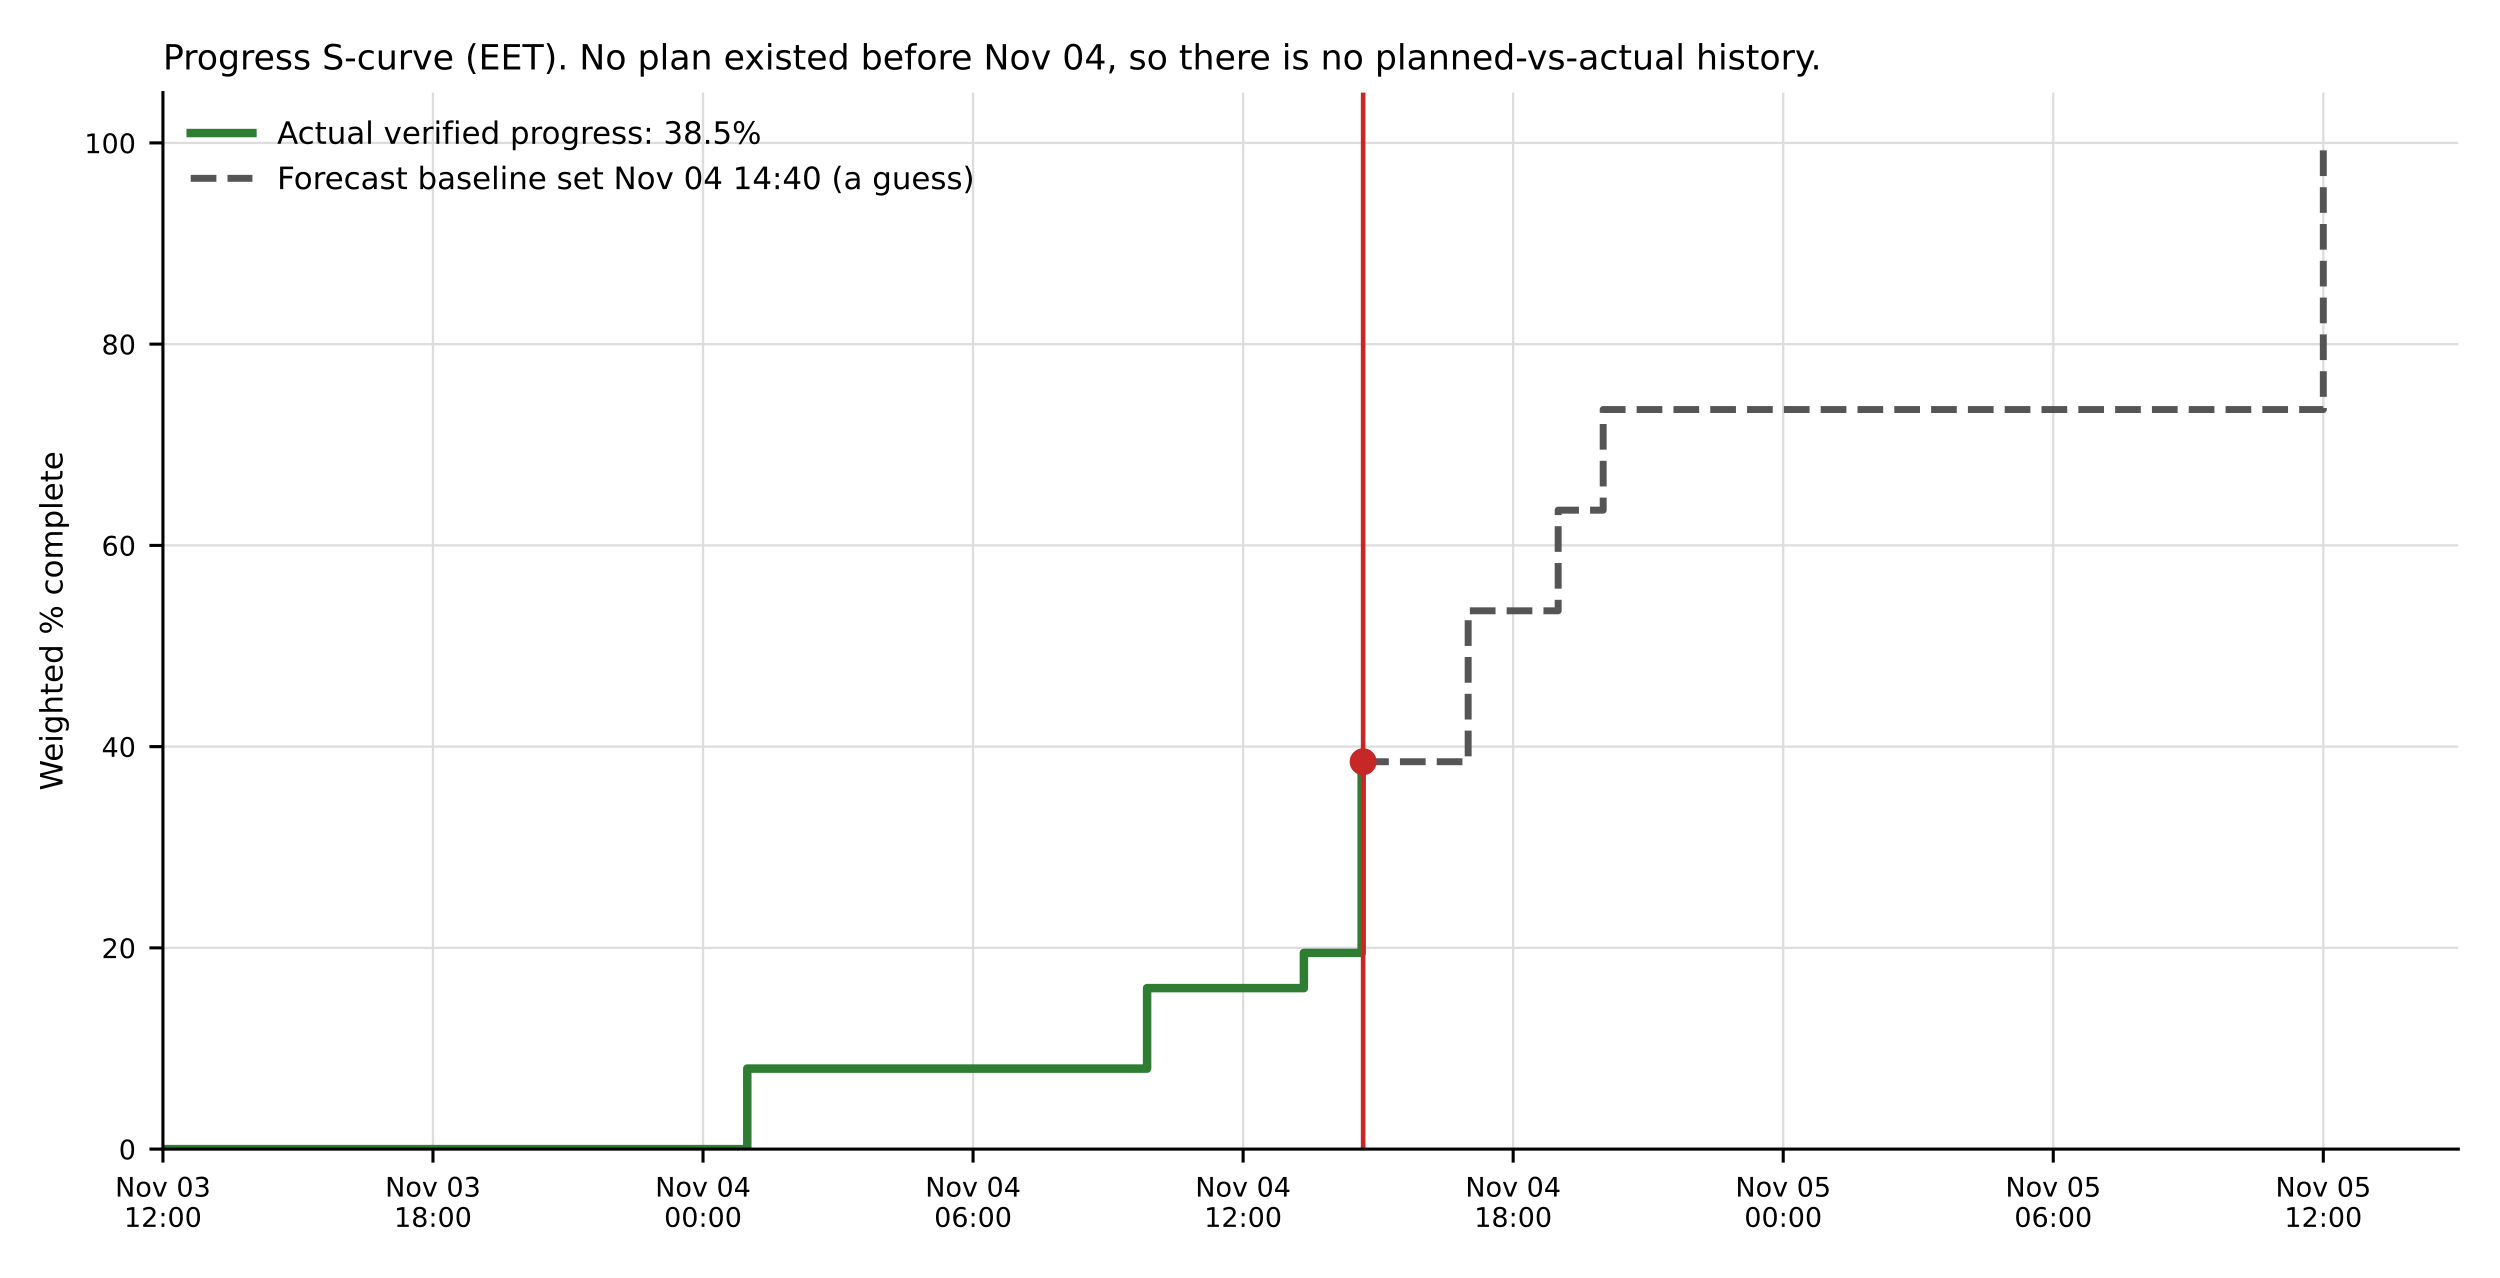
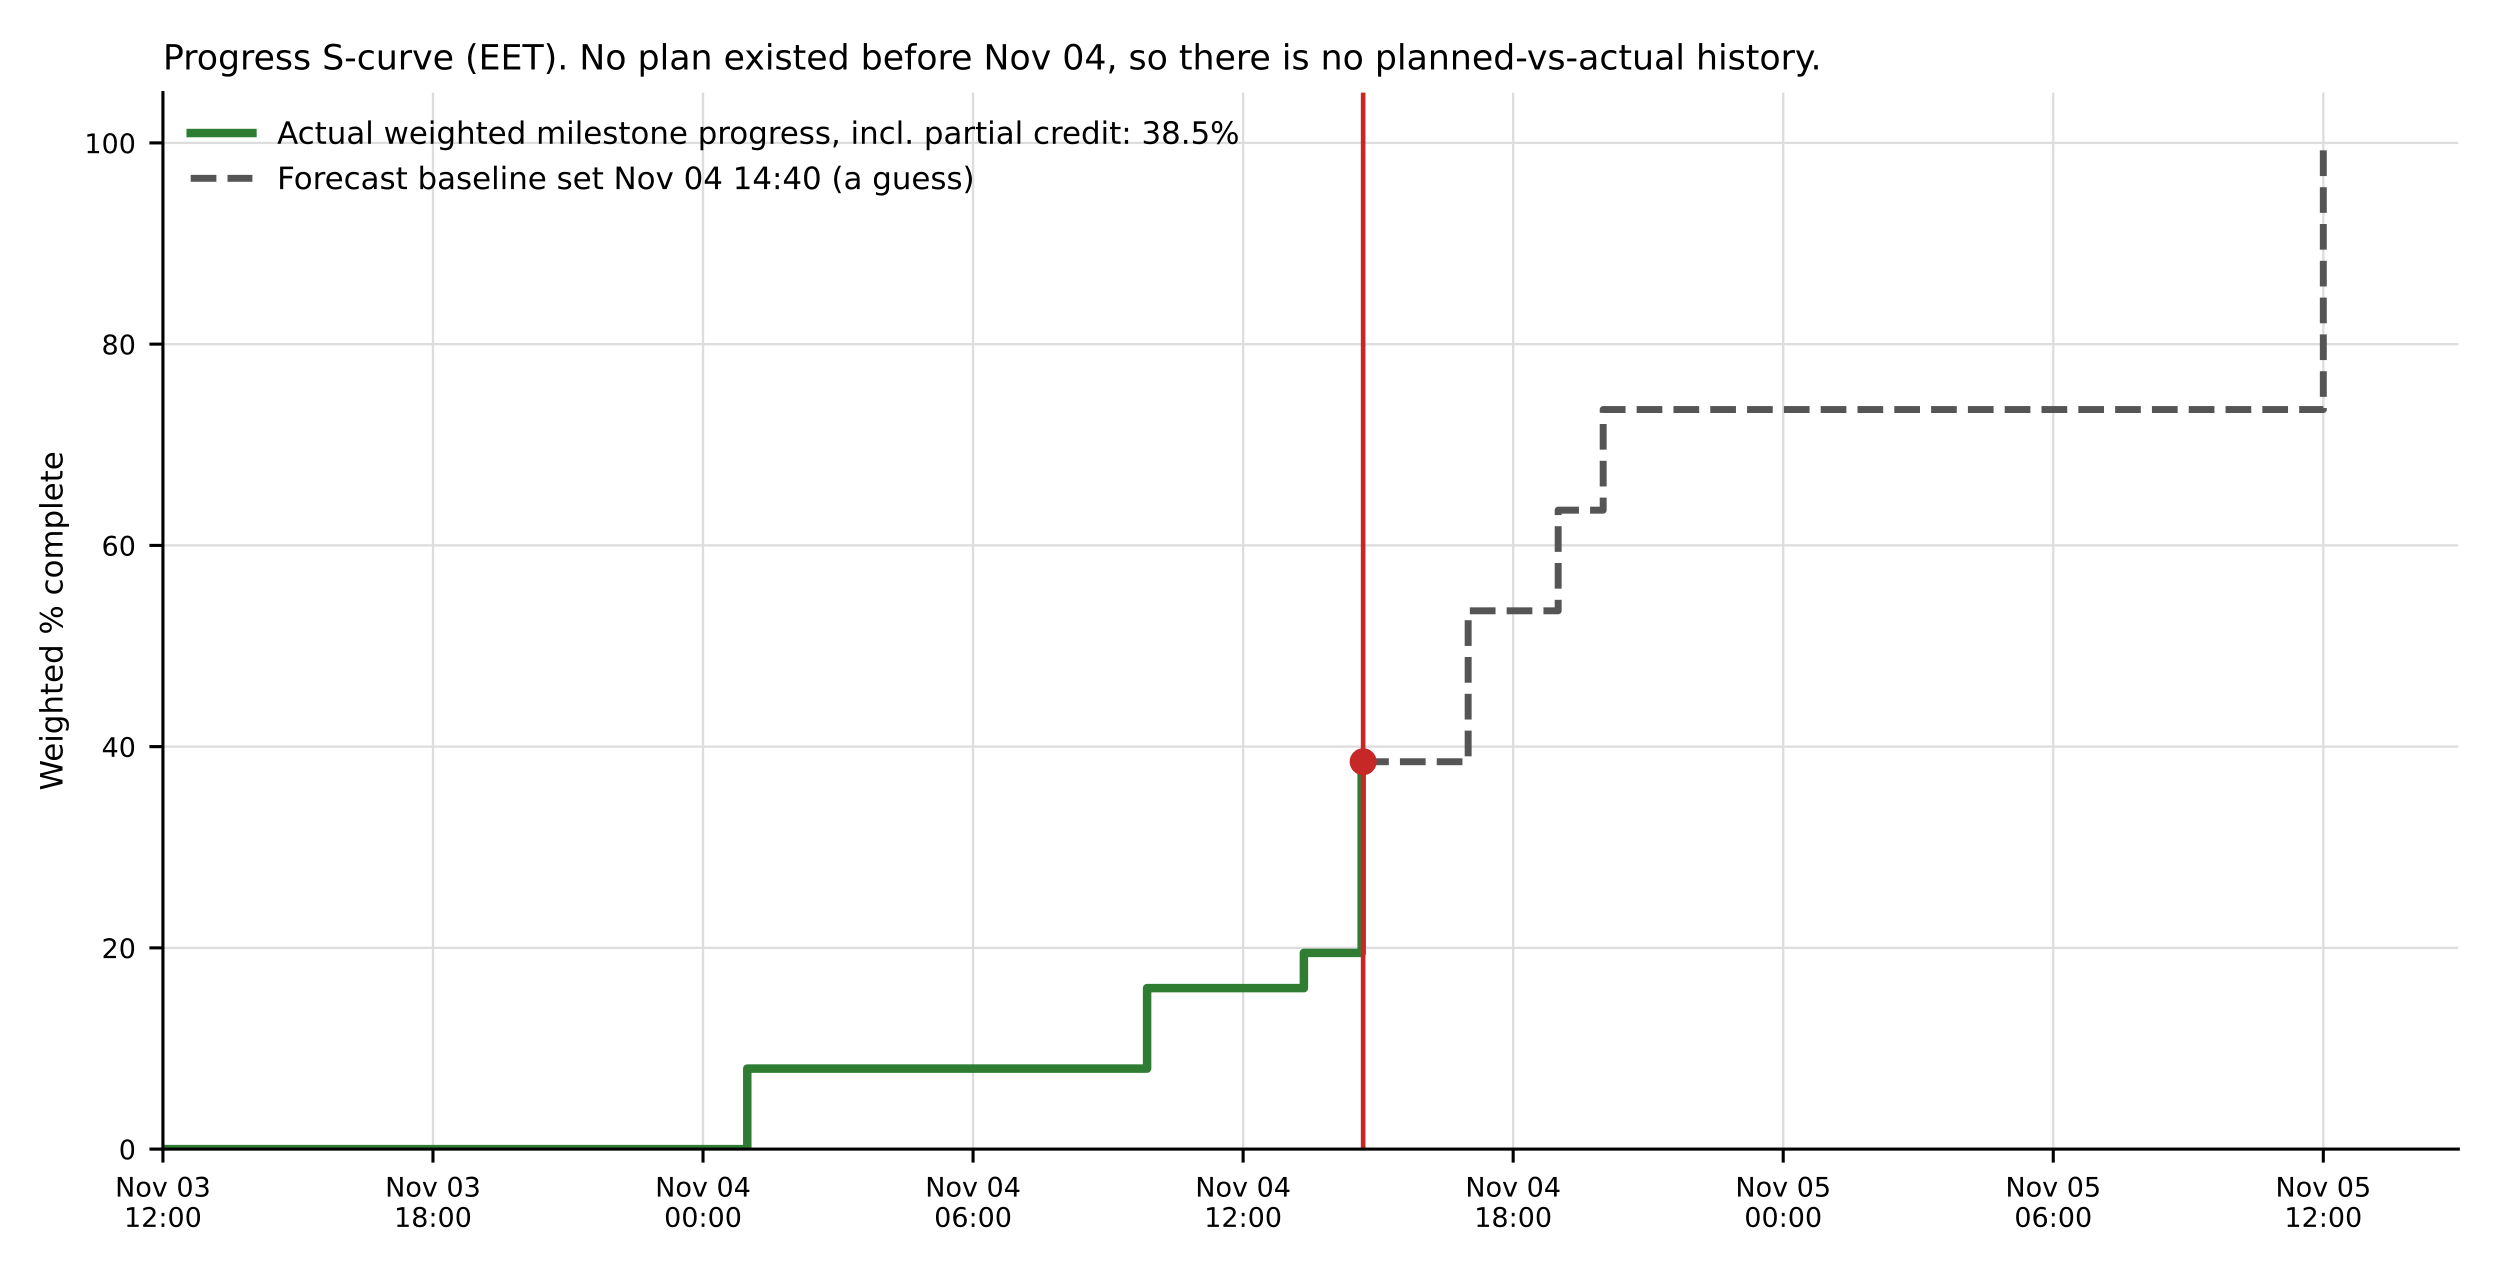
<svg xmlns="http://www.w3.org/2000/svg" xmlns:xlink="http://www.w3.org/1999/xlink" width="648pt" height="331.2pt" viewBox="0 0 648 331.2" version="1.1">
  <defs>
    <style type="text/css">*{stroke-linejoin: round; stroke-linecap: butt}</style>
  </defs>
  <g id="figure_1">
    <g id="patch_1">
      <path d="M 0 331.2  L 648 331.2  L 648 0  L 0 0  z " style="fill: #ffffff" />
    </g>
    <g id="axes_1">
      <g id="patch_2">
        <path d="M 42.23 297.848  L 637.2 297.848  L 637.2 24  L 42.23 24  z " style="fill: #ffffff" />
      </g>
      <g id="matplotlib.axis_1">
        <g id="xtick_1">
          <g id="line2d_1">
-             <path d="M 42.23 297.848  L 42.23 24  " clip-path="url(#p7204395a0a)" style="fill: none; stroke: #dddddd; stroke-width: 0.6; stroke-linecap: square" />
+             <path d="M 42.23 297.848  L 42.23 24  " clip-path="url(#p2f691febc2)" style="fill: none; stroke: #dddddd; stroke-width: 0.6; stroke-linecap: square" />
          </g>
          <g id="line2d_2">
            <defs>
-               <path id="me06cdad183" d="M 0 0  L 0 3.5  " style="stroke: #000000; stroke-width: 0.8" />
+               <path id="mf03283ba0b" d="M 0 0  L 0 3.5  " style="stroke: #000000; stroke-width: 0.8" />
            </defs>
            <g>
-               <use xlink:href="#me06cdad183" x="42.23" y="297.848" style="stroke: #000000; stroke-width: 0.8" />
+               <use xlink:href="#mf03283ba0b" x="42.23" y="297.848" style="stroke: #000000; stroke-width: 0.8" />
            </g>
          </g>
          <g id="text_1">
            <text style="font-size: 7px; font-family: 'DejaVu Sans'" transform="translate(29.83234 310.1669)">Nov 03</text>
            <text style="font-size: 7px; font-family: 'DejaVu Sans'" transform="translate(32.14344 318.0054)">12:00</text>
          </g>
        </g>
        <g id="xtick_2">
          <g id="line2d_3">
-             <path d="M 112.226 297.848  L 112.226 24  " clip-path="url(#p7204395a0a)" style="fill: none; stroke: #dddddd; stroke-width: 0.6; stroke-linecap: square" />
+             <path d="M 112.226 297.848  L 112.226 24  " clip-path="url(#p2f691febc2)" style="fill: none; stroke: #dddddd; stroke-width: 0.6; stroke-linecap: square" />
          </g>
          <g id="line2d_4">
            <g>
-               <use xlink:href="#me06cdad183" x="112.226" y="297.848" style="stroke: #000000; stroke-width: 0.8" />
+               <use xlink:href="#mf03283ba0b" x="112.226" y="297.848" style="stroke: #000000; stroke-width: 0.8" />
            </g>
          </g>
          <g id="text_2">
            <text style="font-size: 7px; font-family: 'DejaVu Sans'" transform="translate(99.82881 310.1669)">Nov 03</text>
            <text style="font-size: 7px; font-family: 'DejaVu Sans'" transform="translate(102.1399 318.0054)">18:00</text>
          </g>
        </g>
        <g id="xtick_3">
          <g id="line2d_5">
-             <path d="M 182.223 297.848  L 182.223 24  " clip-path="url(#p7204395a0a)" style="fill: none; stroke: #dddddd; stroke-width: 0.6; stroke-linecap: square" />
+             <path d="M 182.223 297.848  L 182.223 24  " clip-path="url(#p2f691febc2)" style="fill: none; stroke: #dddddd; stroke-width: 0.6; stroke-linecap: square" />
          </g>
          <g id="line2d_6">
            <g>
-               <use xlink:href="#me06cdad183" x="182.223" y="297.848" style="stroke: #000000; stroke-width: 0.8" />
+               <use xlink:href="#mf03283ba0b" x="182.223" y="297.848" style="stroke: #000000; stroke-width: 0.8" />
            </g>
          </g>
          <g id="text_3">
            <text style="font-size: 7px; font-family: 'DejaVu Sans'" transform="translate(169.8253 310.1669)">Nov 04</text>
            <text style="font-size: 7px; font-family: 'DejaVu Sans'" transform="translate(172.1364 318.0054)">00:00</text>
          </g>
        </g>
        <g id="xtick_4">
          <g id="line2d_7">
-             <path d="M 252.219 297.848  L 252.219 24  " clip-path="url(#p7204395a0a)" style="fill: none; stroke: #dddddd; stroke-width: 0.6; stroke-linecap: square" />
+             <path d="M 252.219 297.848  L 252.219 24  " clip-path="url(#p2f691febc2)" style="fill: none; stroke: #dddddd; stroke-width: 0.6; stroke-linecap: square" />
          </g>
          <g id="line2d_8">
            <g>
-               <use xlink:href="#me06cdad183" x="252.219" y="297.848" style="stroke: #000000; stroke-width: 0.8" />
+               <use xlink:href="#mf03283ba0b" x="252.219" y="297.848" style="stroke: #000000; stroke-width: 0.8" />
            </g>
          </g>
          <g id="text_4">
            <text style="font-size: 7px; font-family: 'DejaVu Sans'" transform="translate(239.8218 310.1669)">Nov 04</text>
            <text style="font-size: 7px; font-family: 'DejaVu Sans'" transform="translate(242.1328 318.0054)">06:00</text>
          </g>
        </g>
        <g id="xtick_5">
          <g id="line2d_9">
-             <path d="M 322.216 297.848  L 322.216 24  " clip-path="url(#p7204395a0a)" style="fill: none; stroke: #dddddd; stroke-width: 0.6; stroke-linecap: square" />
+             <path d="M 322.216 297.848  L 322.216 24  " clip-path="url(#p2f691febc2)" style="fill: none; stroke: #dddddd; stroke-width: 0.6; stroke-linecap: square" />
          </g>
          <g id="line2d_10">
            <g>
-               <use xlink:href="#me06cdad183" x="322.216" y="297.848" style="stroke: #000000; stroke-width: 0.8" />
+               <use xlink:href="#mf03283ba0b" x="322.216" y="297.848" style="stroke: #000000; stroke-width: 0.8" />
            </g>
          </g>
          <g id="text_5">
            <text style="font-size: 7px; font-family: 'DejaVu Sans'" transform="translate(309.8182 310.1669)">Nov 04</text>
            <text style="font-size: 7px; font-family: 'DejaVu Sans'" transform="translate(312.1293 318.0054)">12:00</text>
          </g>
        </g>
        <g id="xtick_6">
          <g id="line2d_11">
-             <path d="M 392.212 297.848  L 392.212 24  " clip-path="url(#p7204395a0a)" style="fill: none; stroke: #dddddd; stroke-width: 0.6; stroke-linecap: square" />
+             <path d="M 392.212 297.848  L 392.212 24  " clip-path="url(#p2f691febc2)" style="fill: none; stroke: #dddddd; stroke-width: 0.6; stroke-linecap: square" />
          </g>
          <g id="line2d_12">
            <g>
-               <use xlink:href="#me06cdad183" x="392.212" y="297.848" style="stroke: #000000; stroke-width: 0.8" />
+               <use xlink:href="#mf03283ba0b" x="392.212" y="297.848" style="stroke: #000000; stroke-width: 0.8" />
            </g>
          </g>
          <g id="text_6">
            <text style="font-size: 7px; font-family: 'DejaVu Sans'" transform="translate(379.8147 310.1669)">Nov 04</text>
            <text style="font-size: 7px; font-family: 'DejaVu Sans'" transform="translate(382.1258 318.0054)">18:00</text>
          </g>
        </g>
        <g id="xtick_7">
          <g id="line2d_13">
-             <path d="M 462.209 297.848  L 462.209 24  " clip-path="url(#p7204395a0a)" style="fill: none; stroke: #dddddd; stroke-width: 0.6; stroke-linecap: square" />
+             <path d="M 462.209 297.848  L 462.209 24  " clip-path="url(#p2f691febc2)" style="fill: none; stroke: #dddddd; stroke-width: 0.6; stroke-linecap: square" />
          </g>
          <g id="line2d_14">
            <g>
-               <use xlink:href="#me06cdad183" x="462.209" y="297.848" style="stroke: #000000; stroke-width: 0.8" />
+               <use xlink:href="#mf03283ba0b" x="462.209" y="297.848" style="stroke: #000000; stroke-width: 0.8" />
            </g>
          </g>
          <g id="text_7">
            <text style="font-size: 7px; font-family: 'DejaVu Sans'" transform="translate(449.8112 310.1669)">Nov 05</text>
            <text style="font-size: 7px; font-family: 'DejaVu Sans'" transform="translate(452.1223 318.0054)">00:00</text>
          </g>
        </g>
        <g id="xtick_8">
          <g id="line2d_15">
-             <path d="M 532.205 297.848  L 532.205 24  " clip-path="url(#p7204395a0a)" style="fill: none; stroke: #dddddd; stroke-width: 0.6; stroke-linecap: square" />
+             <path d="M 532.205 297.848  L 532.205 24  " clip-path="url(#p2f691febc2)" style="fill: none; stroke: #dddddd; stroke-width: 0.6; stroke-linecap: square" />
          </g>
          <g id="line2d_16">
            <g>
-               <use xlink:href="#me06cdad183" x="532.205" y="297.848" style="stroke: #000000; stroke-width: 0.8" />
+               <use xlink:href="#mf03283ba0b" x="532.205" y="297.848" style="stroke: #000000; stroke-width: 0.8" />
            </g>
          </g>
          <g id="text_8">
            <text style="font-size: 7px; font-family: 'DejaVu Sans'" transform="translate(519.8076 310.1669)">Nov 05</text>
            <text style="font-size: 7px; font-family: 'DejaVu Sans'" transform="translate(522.1187 318.0054)">06:00</text>
          </g>
        </g>
        <g id="xtick_9">
          <g id="line2d_17">
-             <path d="M 602.202 297.848  L 602.202 24  " clip-path="url(#p7204395a0a)" style="fill: none; stroke: #dddddd; stroke-width: 0.6; stroke-linecap: square" />
+             <path d="M 602.202 297.848  L 602.202 24  " clip-path="url(#p2f691febc2)" style="fill: none; stroke: #dddddd; stroke-width: 0.6; stroke-linecap: square" />
          </g>
          <g id="line2d_18">
            <g>
-               <use xlink:href="#me06cdad183" x="602.202" y="297.848" style="stroke: #000000; stroke-width: 0.8" />
+               <use xlink:href="#mf03283ba0b" x="602.202" y="297.848" style="stroke: #000000; stroke-width: 0.8" />
            </g>
          </g>
          <g id="text_9">
            <text style="font-size: 7px; font-family: 'DejaVu Sans'" transform="translate(589.8041 310.1669)">Nov 05</text>
            <text style="font-size: 7px; font-family: 'DejaVu Sans'" transform="translate(592.1152 318.0054)">12:00</text>
          </g>
        </g>
      </g>
      <g id="matplotlib.axis_2">
        <g id="ytick_1">
          <g id="line2d_19">
-             <path d="M 42.23 297.848  L 637.2 297.848  " clip-path="url(#p7204395a0a)" style="fill: none; stroke: #dddddd; stroke-width: 0.6; stroke-linecap: square" />
+             <path d="M 42.23 297.848  L 637.2 297.848  " clip-path="url(#p2f691febc2)" style="fill: none; stroke: #dddddd; stroke-width: 0.6; stroke-linecap: square" />
          </g>
          <g id="line2d_20">
            <defs>
-               <path id="m0c40b0c996" d="M 0 0  L -3.5 0  " style="stroke: #000000; stroke-width: 0.8" />
+               <path id="mec1f69090a" d="M 0 0  L -3.5 0  " style="stroke: #000000; stroke-width: 0.8" />
            </defs>
            <g>
-               <use xlink:href="#m0c40b0c996" x="42.23" y="297.848" style="stroke: #000000; stroke-width: 0.8" />
+               <use xlink:href="#mec1f69090a" x="42.23" y="297.848" style="stroke: #000000; stroke-width: 0.8" />
            </g>
          </g>
          <g id="text_10">
            <text style="font-size: 7px; font-family: 'DejaVu Sans'; text-anchor: end" x="35.23" y="300.507" transform="rotate(-0 35.23 300.5075)">0</text>
          </g>
        </g>
        <g id="ytick_2">
          <g id="line2d_21">
-             <path d="M 42.23 245.686  L 637.2 245.686  " clip-path="url(#p7204395a0a)" style="fill: none; stroke: #dddddd; stroke-width: 0.6; stroke-linecap: square" />
+             <path d="M 42.23 245.686  L 637.2 245.686  " clip-path="url(#p2f691febc2)" style="fill: none; stroke: #dddddd; stroke-width: 0.6; stroke-linecap: square" />
          </g>
          <g id="line2d_22">
            <g>
-               <use xlink:href="#m0c40b0c996" x="42.23" y="245.686" style="stroke: #000000; stroke-width: 0.8" />
+               <use xlink:href="#mec1f69090a" x="42.23" y="245.686" style="stroke: #000000; stroke-width: 0.8" />
            </g>
          </g>
          <g id="text_11">
            <text style="font-size: 7px; font-family: 'DejaVu Sans'; text-anchor: end" x="35.23" y="248.346" transform="rotate(-0 35.23 248.3459)">20</text>
          </g>
        </g>
        <g id="ytick_3">
          <g id="line2d_23">
-             <path d="M 42.23 193.525  L 637.2 193.525  " clip-path="url(#p7204395a0a)" style="fill: none; stroke: #dddddd; stroke-width: 0.6; stroke-linecap: square" />
+             <path d="M 42.23 193.525  L 637.2 193.525  " clip-path="url(#p2f691febc2)" style="fill: none; stroke: #dddddd; stroke-width: 0.6; stroke-linecap: square" />
          </g>
          <g id="line2d_24">
            <g>
-               <use xlink:href="#m0c40b0c996" x="42.23" y="193.525" style="stroke: #000000; stroke-width: 0.8" />
+               <use xlink:href="#mec1f69090a" x="42.23" y="193.525" style="stroke: #000000; stroke-width: 0.8" />
            </g>
          </g>
          <g id="text_12">
            <text style="font-size: 7px; font-family: 'DejaVu Sans'; text-anchor: end" x="35.23" y="196.184" transform="rotate(-0 35.23 196.1844)">40</text>
          </g>
        </g>
        <g id="ytick_4">
          <g id="line2d_25">
-             <path d="M 42.23 141.363  L 637.2 141.363  " clip-path="url(#p7204395a0a)" style="fill: none; stroke: #dddddd; stroke-width: 0.6; stroke-linecap: square" />
+             <path d="M 42.23 141.363  L 637.2 141.363  " clip-path="url(#p2f691febc2)" style="fill: none; stroke: #dddddd; stroke-width: 0.6; stroke-linecap: square" />
          </g>
          <g id="line2d_26">
            <g>
-               <use xlink:href="#m0c40b0c996" x="42.23" y="141.363" style="stroke: #000000; stroke-width: 0.8" />
+               <use xlink:href="#mec1f69090a" x="42.23" y="141.363" style="stroke: #000000; stroke-width: 0.8" />
            </g>
          </g>
          <g id="text_13">
            <text style="font-size: 7px; font-family: 'DejaVu Sans'; text-anchor: end" x="35.23" y="144.023" transform="rotate(-0 35.23 144.0229)">60</text>
          </g>
        </g>
        <g id="ytick_5">
          <g id="line2d_27">
-             <path d="M 42.23 89.202  L 637.2 89.202  " clip-path="url(#p7204395a0a)" style="fill: none; stroke: #dddddd; stroke-width: 0.6; stroke-linecap: square" />
+             <path d="M 42.23 89.202  L 637.2 89.202  " clip-path="url(#p2f691febc2)" style="fill: none; stroke: #dddddd; stroke-width: 0.6; stroke-linecap: square" />
          </g>
          <g id="line2d_28">
            <g>
-               <use xlink:href="#m0c40b0c996" x="42.23" y="89.202" style="stroke: #000000; stroke-width: 0.8" />
+               <use xlink:href="#mec1f69090a" x="42.23" y="89.202" style="stroke: #000000; stroke-width: 0.8" />
            </g>
          </g>
          <g id="text_14">
            <text style="font-size: 7px; font-family: 'DejaVu Sans'; text-anchor: end" x="35.23" y="91.861" transform="rotate(-0 35.23 91.86136)">80</text>
          </g>
        </g>
        <g id="ytick_6">
          <g id="line2d_29">
-             <path d="M 42.23 37.04  L 637.2 37.04  " clip-path="url(#p7204395a0a)" style="fill: none; stroke: #dddddd; stroke-width: 0.6; stroke-linecap: square" />
+             <path d="M 42.23 37.04  L 637.2 37.04  " clip-path="url(#p2f691febc2)" style="fill: none; stroke: #dddddd; stroke-width: 0.6; stroke-linecap: square" />
          </g>
          <g id="line2d_30">
            <g>
-               <use xlink:href="#m0c40b0c996" x="42.23" y="37.04" style="stroke: #000000; stroke-width: 0.8" />
+               <use xlink:href="#mec1f69090a" x="42.23" y="37.04" style="stroke: #000000; stroke-width: 0.8" />
            </g>
          </g>
          <g id="text_15">
            <text style="font-size: 7px; font-family: 'DejaVu Sans'; text-anchor: end" x="35.23" y="39.7" transform="rotate(-0 35.23 39.69983)">100</text>
          </g>
        </g>
        <g id="text_16">
          <text style="font-size: 8px; font-family: 'DejaVu Sans'; text-anchor: middle" x="16.205" y="160.924" transform="rotate(-90 16.205 160.924)">Weighted % complete</text>
        </g>
      </g>
      <g id="line2d_31">
-         <path d="M 42.23 297.848  L 193.695 297.848  L 193.695 276.983  L 297.328 276.983  L 297.328 256.119  L 337.965 256.119  L 337.965 246.991  L 352.937 246.991  L 352.937 236.558  L 352.937 236.558  L 352.937 197.437  L 353.325 197.437  " clip-path="url(#p7204395a0a)" style="fill: none; stroke: #2e7d32; stroke-width: 2.2; stroke-linecap: square" />
+         <path d="M 42.23 297.848  L 193.695 297.848  L 193.695 276.983  L 297.328 276.983  L 297.328 256.119  L 337.965 256.119  L 337.965 246.991  L 352.937 246.991  L 352.937 236.558  L 352.937 236.558  L 352.937 197.437  L 353.325 197.437  " clip-path="url(#p2f691febc2)" style="fill: none; stroke: #2e7d32; stroke-width: 2.2; stroke-linecap: square" />
      </g>
      <g id="line2d_32">
-         <path d="M 353.325 197.437  L 380.546 197.437  L 380.546 158.316  L 403.878 158.316  L 403.878 147.884  L 403.878 147.884  L 403.878 132.235  L 415.545 132.235  L 415.545 119.195  L 415.545 119.195  L 415.545 106.154  L 602.202 106.154  L 602.202 97.026  L 602.202 97.026  L 602.202 37.04  " clip-path="url(#p7204395a0a)" style="fill: none; stroke-dasharray: 6.66,2.88; stroke-dashoffset: 0; stroke: #555555; stroke-width: 1.8" />
+         <path d="M 353.325 197.437  L 380.546 197.437  L 380.546 158.316  L 403.878 158.316  L 403.878 147.884  L 403.878 147.884  L 403.878 132.235  L 415.545 132.235  L 415.545 119.195  L 415.545 119.195  L 415.545 106.154  L 602.202 106.154  L 602.202 97.026  L 602.202 97.026  L 602.202 37.04  " clip-path="url(#p2f691febc2)" style="fill: none; stroke-dasharray: 6.66,2.88; stroke-dashoffset: 0; stroke: #555555; stroke-width: 1.8" />
      </g>
      <g id="line2d_33">
-         <path d="M 353.325 297.848  L 353.325 24  " clip-path="url(#p7204395a0a)" style="fill: none; stroke: #c62828; stroke-width: 1.2; stroke-linecap: square" />
+         <path d="M 353.325 297.848  L 353.325 24  " clip-path="url(#p2f691febc2)" style="fill: none; stroke: #c62828; stroke-width: 1.2; stroke-linecap: square" />
      </g>
      <g id="patch_3">
        <path d="M 42.23 297.848  L 42.23 24  " style="fill: none; stroke: #000000; stroke-width: 0.8; stroke-linejoin: miter; stroke-linecap: square" />
      </g>
      <g id="patch_4">
        <path d="M 42.23 297.848  L 637.2 297.848  " style="fill: none; stroke: #000000; stroke-width: 0.8; stroke-linejoin: miter; stroke-linecap: square" />
      </g>
      <g id="text_17">
        <text style="font-size: 9px; font-family: 'DejaVu Sans'; text-anchor: start" x="42.23" y="18" transform="rotate(-0 42.23 18)">Progress S-curve (EET). No plan existed before Nov 04, so there is no planned-vs-actual history.</text>
      </g>
      <g id="PathCollection_1">
        <defs>
-           <path id="ma6f226a126" d="M 0 3  C 0.796 3 1.559 2.684 2.121 2.121  C 2.684 1.559 3 0.796 3 0  C 3 -0.796 2.684 -1.559 2.121 -2.121  C 1.559 -2.684 0.796 -3 0 -3  C -0.796 -3 -1.559 -2.684 -2.121 -2.121  C -2.684 -1.559 -3 -0.796 -3 0  C -3 0.796 -2.684 1.559 -2.121 2.121  C -1.559 2.684 -0.796 3 0 3  z " style="stroke: #c62828" />
+           <path id="m4917bd6236" d="M 0 3  C 0.796 3 1.559 2.684 2.121 2.121  C 2.684 1.559 3 0.796 3 0  C 3 -0.796 2.684 -1.559 2.121 -2.121  C 1.559 -2.684 0.796 -3 0 -3  C -0.796 -3 -1.559 -2.684 -2.121 -2.121  C -2.684 -1.559 -3 -0.796 -3 0  C -3 0.796 -2.684 1.559 -2.121 2.121  C -1.559 2.684 -0.796 3 0 3  z " style="stroke: #c62828" />
        </defs>
-         <g clip-path="url(#p7204395a0a)">
-           <use xlink:href="#ma6f226a126" x="353.325" y="197.437" style="fill: #c62828; stroke: #c62828" />
+         <g clip-path="url(#p2f691febc2)">
+           <use xlink:href="#m4917bd6236" x="353.325" y="197.437" style="fill: #c62828; stroke: #c62828" />
        </g>
      </g>
      <g id="legend_1">
        <g id="line2d_34">
          <path d="M 49.43 34.479  L 57.43 34.479  L 65.43 34.479  " style="fill: none; stroke: #2e7d32; stroke-width: 2.2; stroke-linecap: square" />
        </g>
        <g id="text_18">
-           <text style="font-size: 8px; font-family: 'DejaVu Sans'; text-anchor: start" x="71.83" y="37.279" transform="rotate(-0 71.83 37.27875)">Actual verified progress: 38.5%</text>
+           <text style="font-size: 8px; font-family: 'DejaVu Sans'; text-anchor: start" x="71.83" y="37.279" transform="rotate(-0 71.83 37.27875)">Actual weighted milestone progress, incl. partial credit: 38.5%</text>
        </g>
        <g id="line2d_35">
          <path d="M 49.43 46.221  L 57.43 46.221  L 65.43 46.221  " style="fill: none; stroke-dasharray: 6.66,2.88; stroke-dashoffset: 0; stroke: #555555; stroke-width: 1.8" />
        </g>
        <g id="text_19">
          <text style="font-size: 8px; font-family: 'DejaVu Sans'; text-anchor: start" x="71.83" y="49.021" transform="rotate(-0 71.83 49.02125)">Forecast baseline set Nov 04 14:40 (a guess)</text>
        </g>
      </g>
    </g>
  </g>
  <defs>
-     <clipPath id="p7204395a0a">
+     <clipPath id="p2f691febc2">
      <rect x="42.23" y="24" width="594.97" height="273.848" />
    </clipPath>
  </defs>
</svg>
